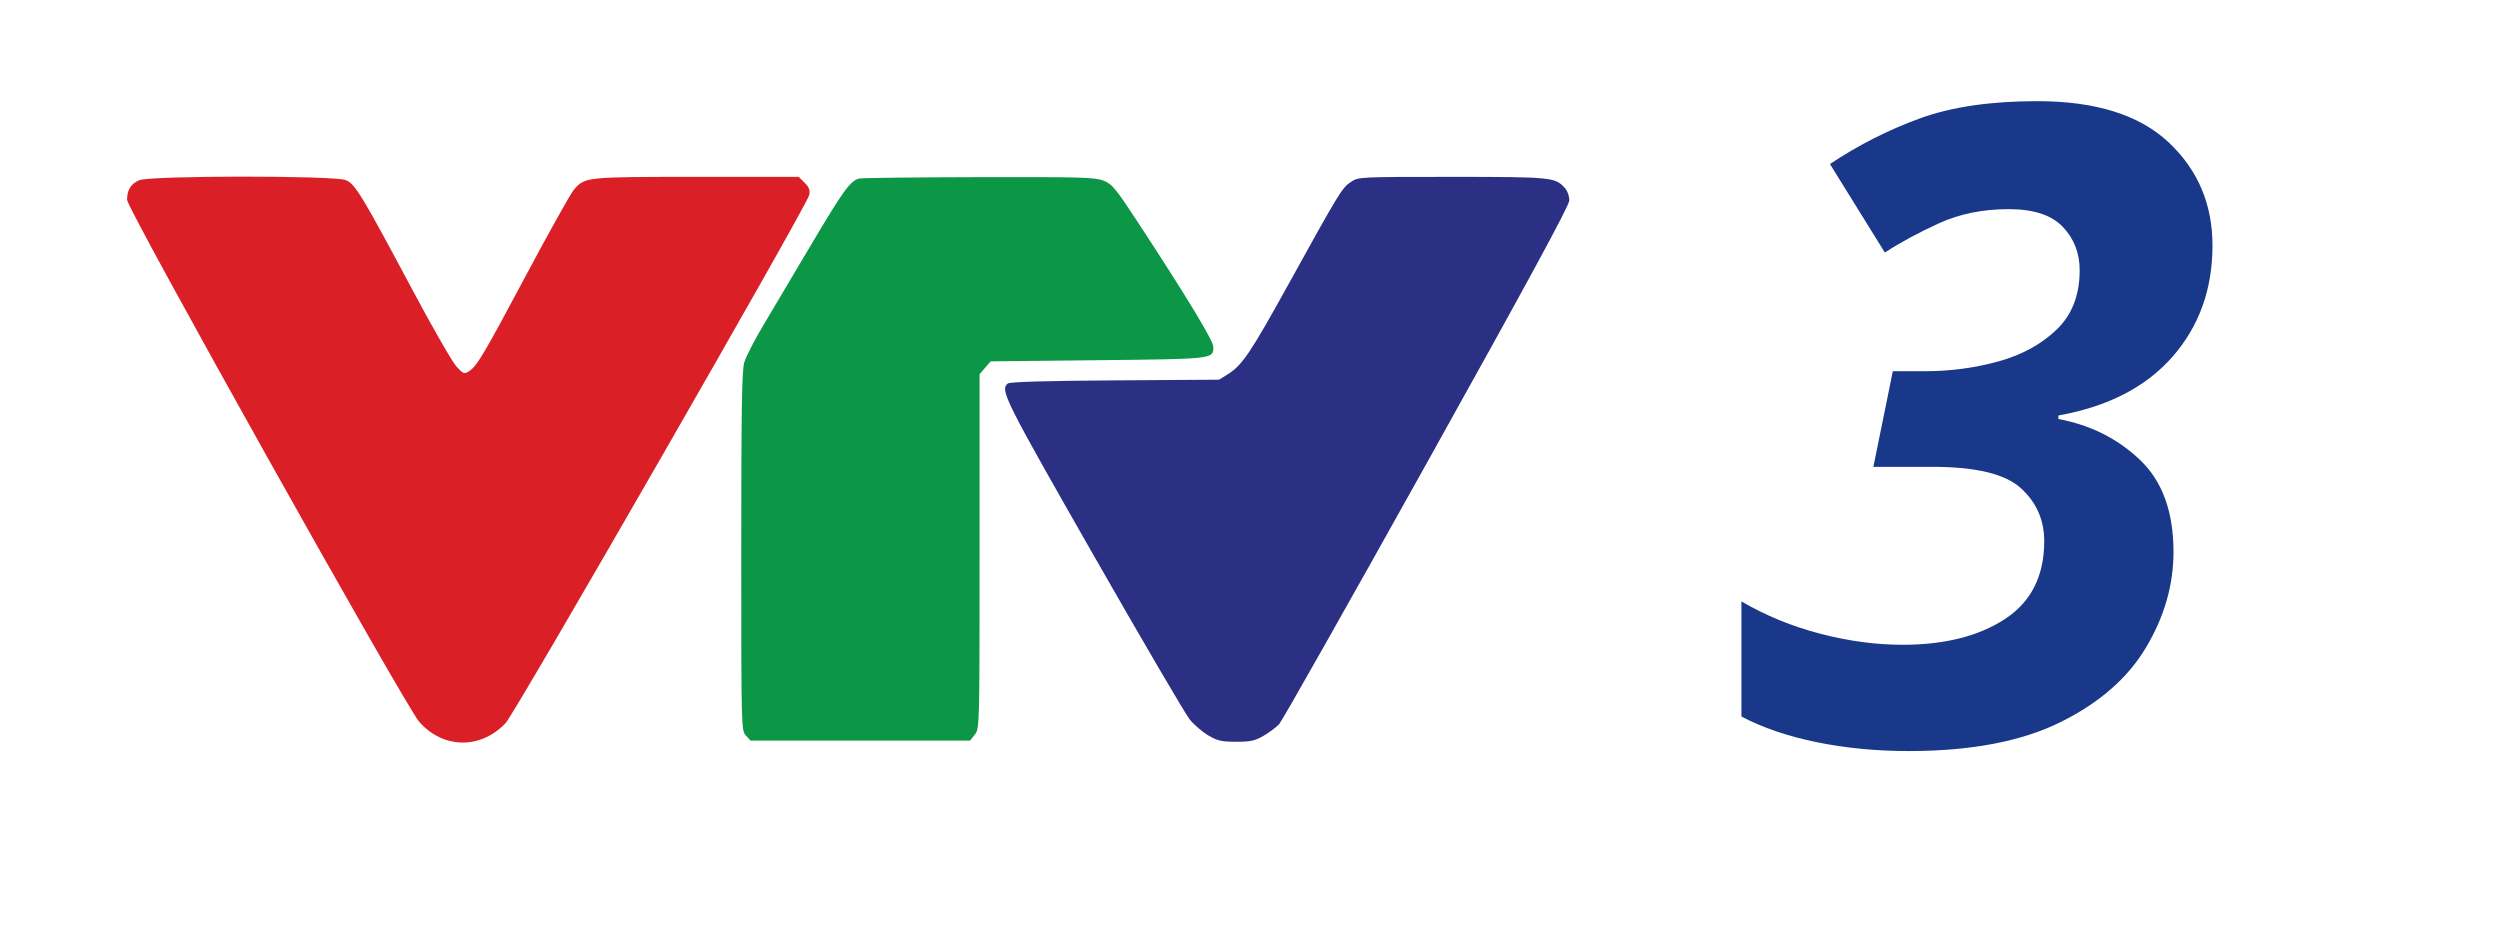
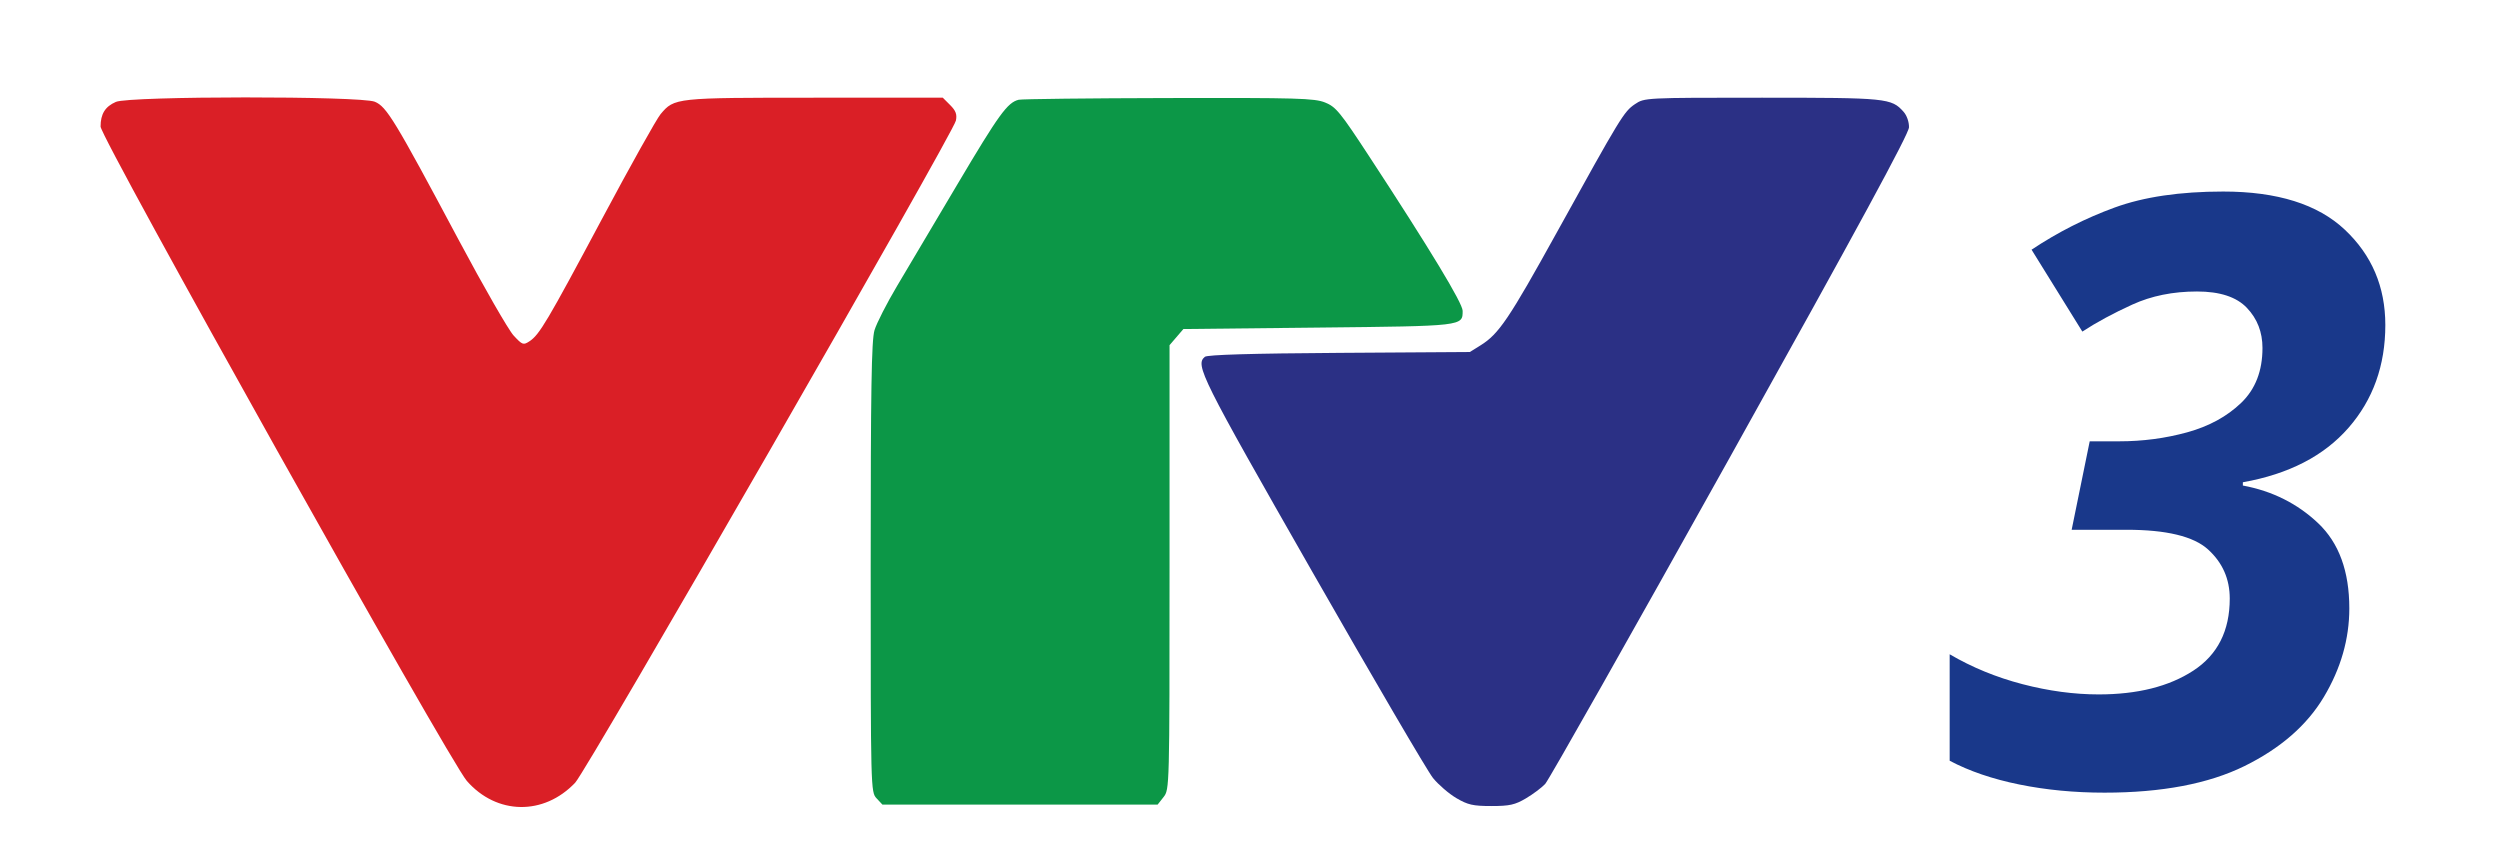
- <svg xmlns="http://www.w3.org/2000/svg" viewBox="0 0 960 360" width="960" height="360" fill="none">
-   <g transform="translate(40, 60) scale(0.88)">
-     <path d="M 15.329 10.458 C 11.601 12.079, 10 14.658, 10 19.041 C 10 22.996, 131.329 239.763, 137.462 246.765 C 147.854 258.630, 164.244 258.892, 175.169 247.370 C 179.360 242.948, 306.779 21.353, 307.659 16.954 C 308.092 14.792, 307.624 13.533, 305.657 11.566 L 303.091 9 258.513 9 C 209.902 9, 209.682 9.023, 204.879 14.731 C 203.489 16.383, 194.334 32.757, 184.534 51.117 C 165.357 87.044, 162.714 91.501, 159.240 93.777 C 157.118 95.167, 156.781 95.044, 153.740 91.767 C 151.958 89.847, 143.327 74.827, 134.560 58.388 C 112.319 16.685, 109.555 12.130, 105.441 10.411 C 100.548 8.366, 20.040 8.408, 15.329 10.458 Z" fill="#DA1F26" />
-     <path d="M 329.500 9.716 C 325.611 10.657, 322.638 14.756, 308.260 39 C 300.268 52.475, 290.788 68.450, 287.192 74.500 C 283.597 80.550, 280.058 87.484, 279.328 89.909 C 278.273 93.411, 278 110.387, 278 172.470 C 278 249.738, 278.023 250.648, 280.039 252.811 L 282.078 255 329.966 255 L 377.855 255 379.927 252.365 C 381.984 249.751, 382 249.119, 382 172.421 L 382 95.112 384.412 92.306 L 386.825 89.500 433.760 89 C 484.401 88.461, 484 88.507, 484 83.166 C 484 80.517, 472.640 61.741, 451.481 29.419 C 441.408 14.030, 439.887 12.172, 436.130 10.669 C 432.415 9.182, 426.475 9.013, 381.730 9.116 C 354.103 9.180, 330.600 9.450, 329.500 9.716 Z" fill="#0C9747" />
-     <path d="M 543.949 11.256 C 540.136 13.825, 538.965 15.748, 516.830 55.780 C 500.118 86.005, 496.595 91.223, 490.233 95.179 L 486.500 97.500 441.045 97.798 C 410.535 97.998, 395.163 98.449, 394.295 99.171 C 390.862 102.019, 392.836 105.971, 431.619 173.879 C 452.860 211.071, 471.788 243.410, 473.681 245.744 C 475.575 248.079, 479.234 251.229, 481.812 252.744 C 485.803 255.090, 487.615 255.500, 494 255.500 C 500.320 255.500, 502.208 255.082, 506 252.845 C 508.475 251.385, 511.502 249.117, 512.727 247.805 C 513.952 246.493, 542.923 195.263, 577.106 133.960 C 621.603 54.162, 639.278 21.591, 639.329 19.300 C 639.370 17.457, 638.573 15.172, 637.450 13.912 C 633.206 9.151, 631.696 9, 588.180 9 C 547.407 9, 547.287 9.006, 543.949 11.256 Z" fill="#2B3085" />
+ <svg xmlns="http://www.w3.org/2000/svg" viewBox="0 0 870 300" width="870" height="300" fill="none">
+   <g transform="translate(25, 25)">
+     <g transform="translate(0, 0)">
+       <path d="M 15.329 10.458 C 11.601 12.079, 10 14.658, 10 19.041 C 10 22.996, 131.329 239.763, 137.462 246.765 C 147.854 258.630, 164.244 258.892, 175.169 247.370 C 179.360 242.948, 306.779 21.353, 307.659 16.954 C 308.092 14.792, 307.624 13.533, 305.657 11.566 L 303.091 9 258.513 9 C 209.902 9, 209.682 9.023, 204.879 14.731 C 203.489 16.383, 194.334 32.757, 184.534 51.117 C 165.357 87.044, 162.714 91.501, 159.240 93.777 C 157.118 95.167, 156.781 95.044, 153.740 91.767 C 151.958 89.847, 143.327 74.827, 134.560 58.388 C 112.319 16.685, 109.555 12.130, 105.441 10.411 C 100.548 8.366, 20.040 8.408, 15.329 10.458 Z" fill="#DA1F26" />
+       <path d="M 329.500 9.716 C 325.611 10.657, 322.638 14.756, 308.260 39 C 300.268 52.475, 290.788 68.450, 287.192 74.500 C 283.597 80.550, 280.058 87.484, 279.328 89.909 C 278.273 93.411, 278 110.387, 278 172.470 C 278 249.738, 278.023 250.648, 280.039 252.811 L 282.078 255 329.966 255 L 377.855 255 379.927 252.365 C 381.984 249.751, 382 249.119, 382 172.421 L 382 95.112 384.412 92.306 L 386.825 89.500 433.760 89 C 484.401 88.461, 484 88.507, 484 83.166 C 484 80.517, 472.640 61.741, 451.481 29.419 C 441.408 14.030, 439.887 12.172, 436.130 10.669 C 432.415 9.182, 426.475 9.013, 381.730 9.116 C 354.103 9.180, 330.600 9.450, 329.500 9.716 Z" fill="#0C9747" />
+       <path d="M 543.949 11.256 C 540.136 13.825, 538.965 15.748, 516.830 55.780 C 500.118 86.005, 496.595 91.223, 490.233 95.179 L 486.500 97.500 441.045 97.798 C 410.535 97.998, 395.163 98.449, 394.295 99.171 C 390.862 102.019, 392.836 105.971, 431.619 173.879 C 452.860 211.071, 471.788 243.410, 473.681 245.744 C 475.575 248.079, 479.234 251.229, 481.812 252.744 C 485.803 255.090, 487.615 255.500, 494 255.500 C 500.320 255.500, 502.208 255.082, 506 252.845 C 508.475 251.385, 511.502 249.117, 512.727 247.805 C 513.952 246.493, 542.923 195.263, 577.106 133.960 C 621.603 54.162, 639.278 21.591, 639.329 19.300 C 639.370 17.457, 638.573 15.172, 637.450 13.912 C 633.206 9.151, 631.696 9, 588.180 9 C 547.407 9, 547.287 9.006, 543.949 11.256 Z" fill="#2B3085" />
+     </g>
+     <text x="730" y="248" font-family="'Arial Black', Impact, 'Segoe UI Black', sans-serif" font-size="285" font-weight="900" font-style="italic" fill="#19388A" text-anchor="middle">3</text>
  </g>
-   <text x="760" y="285" font-family="'Arial Black', 'Montserrat', Impact, sans-serif" font-size="340" font-weight="900" font-style="italic" fill="#19388A" text-anchor="middle">3</text>
</svg>
